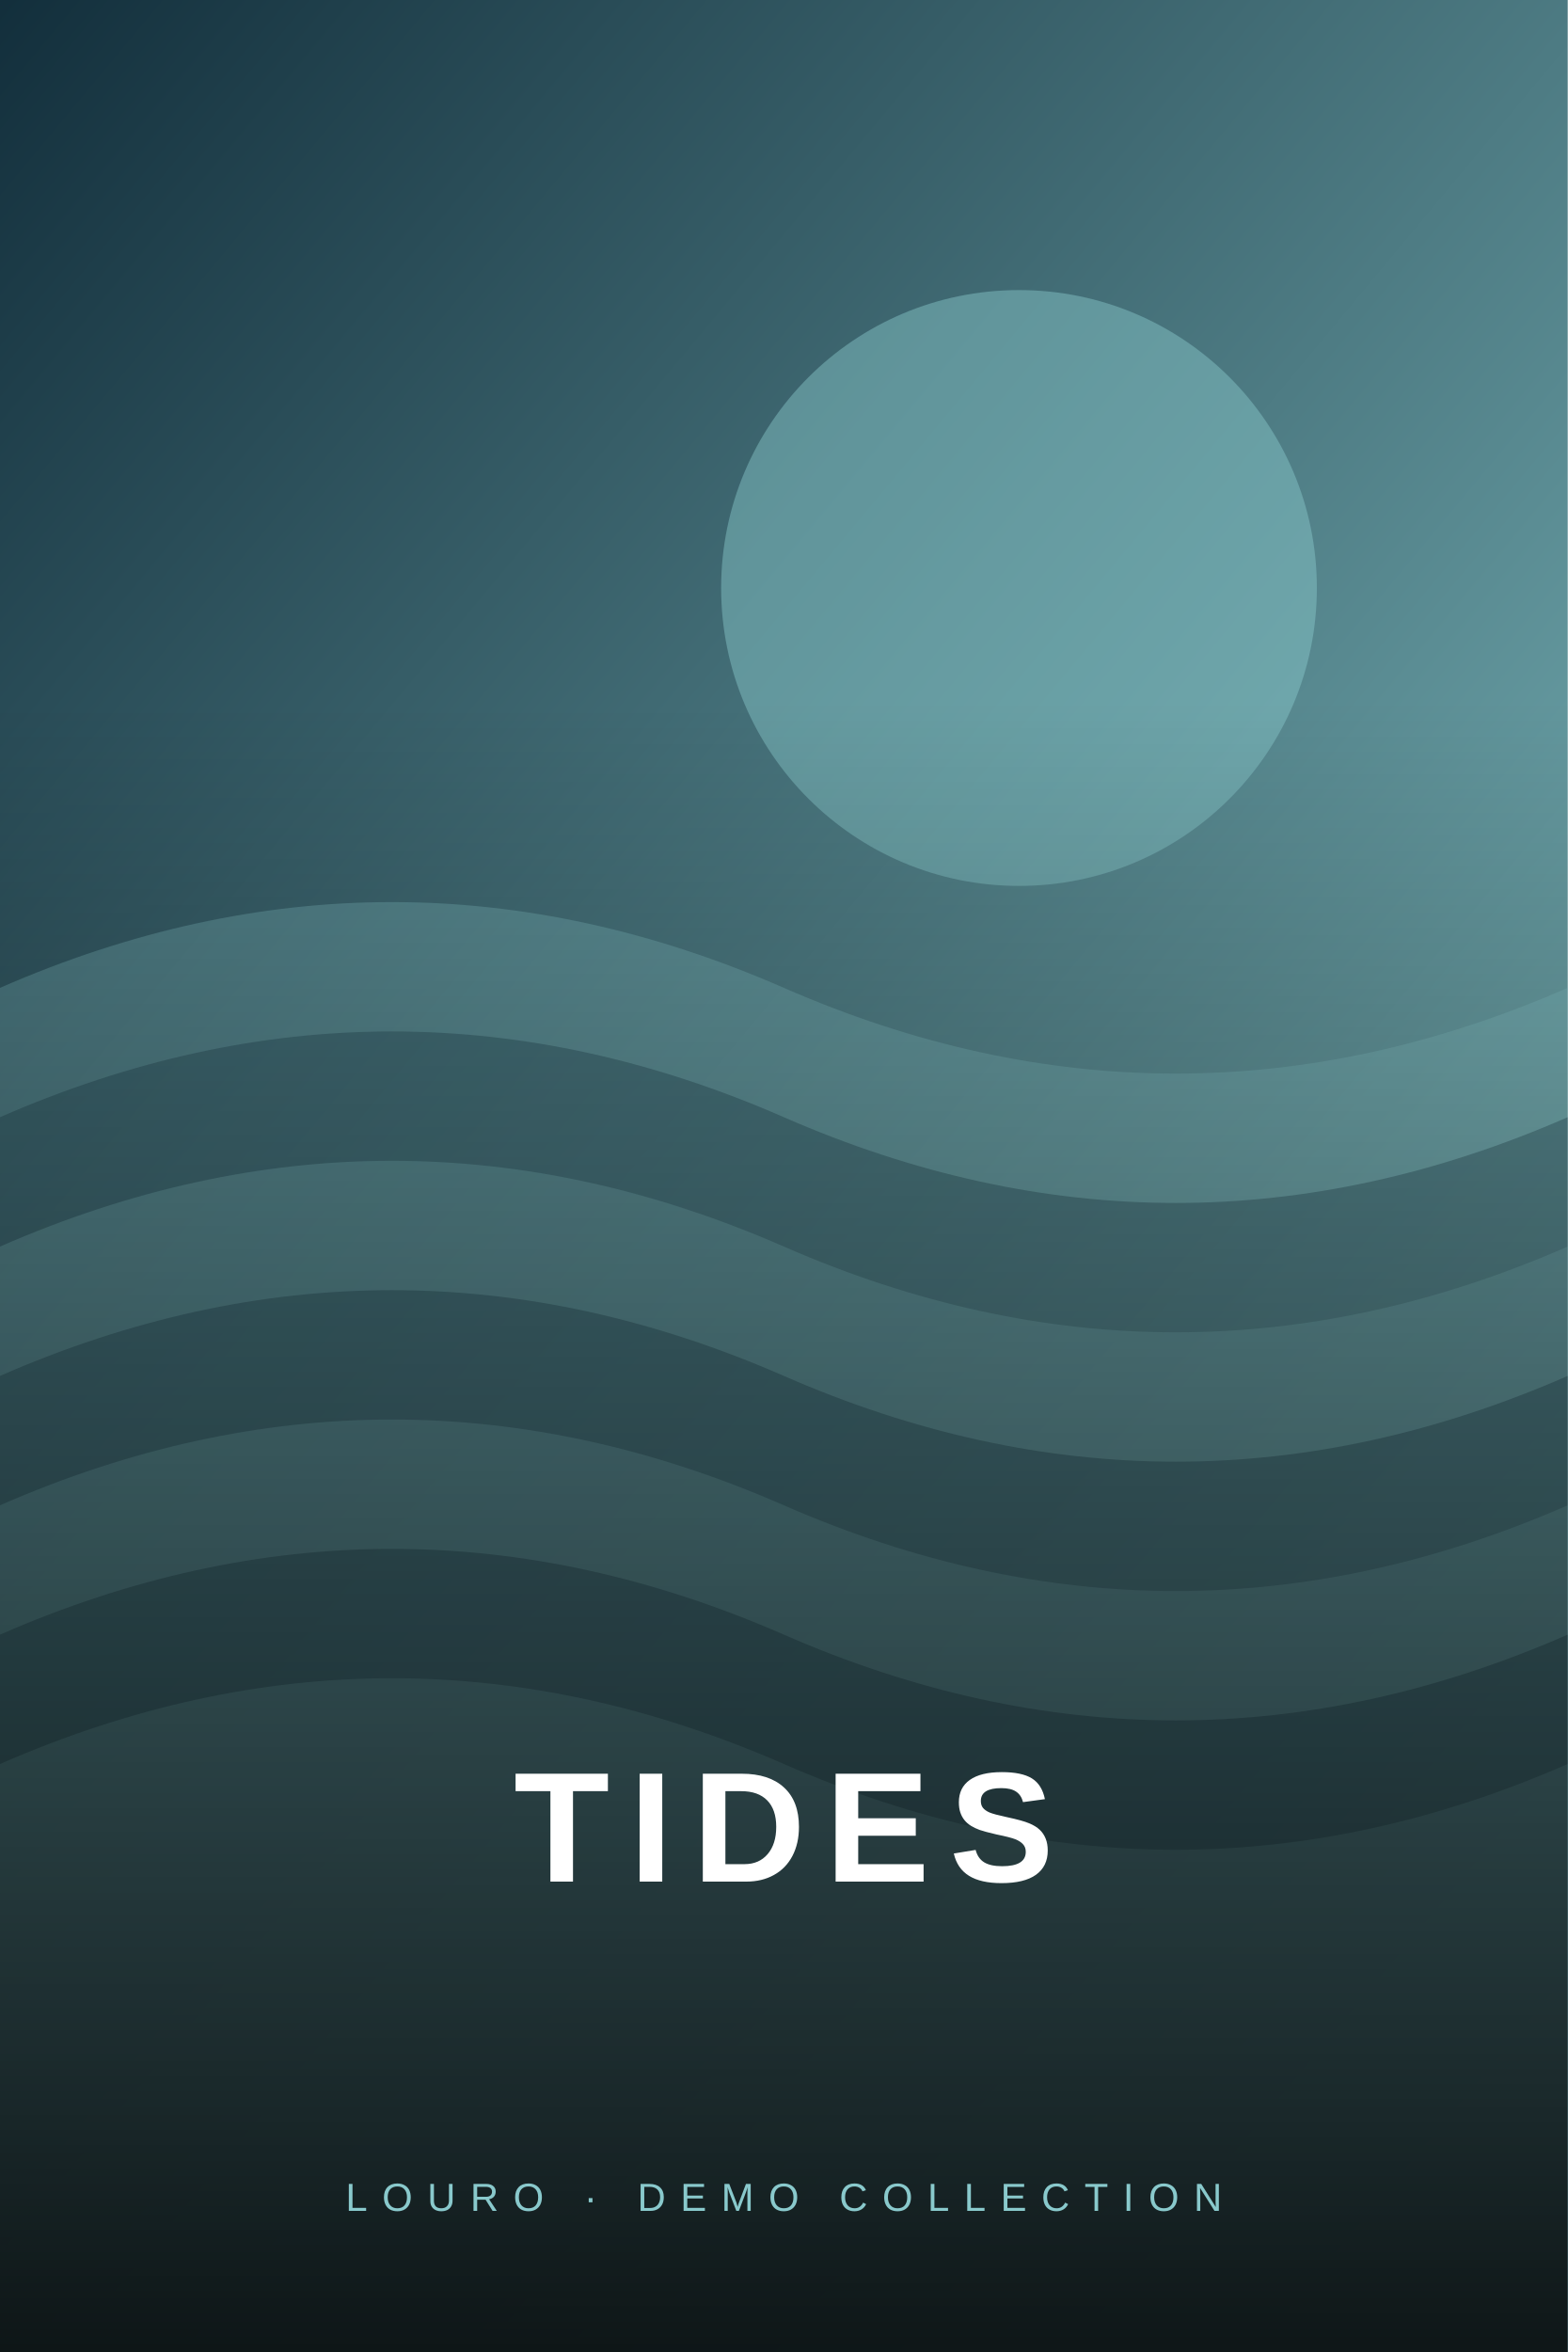
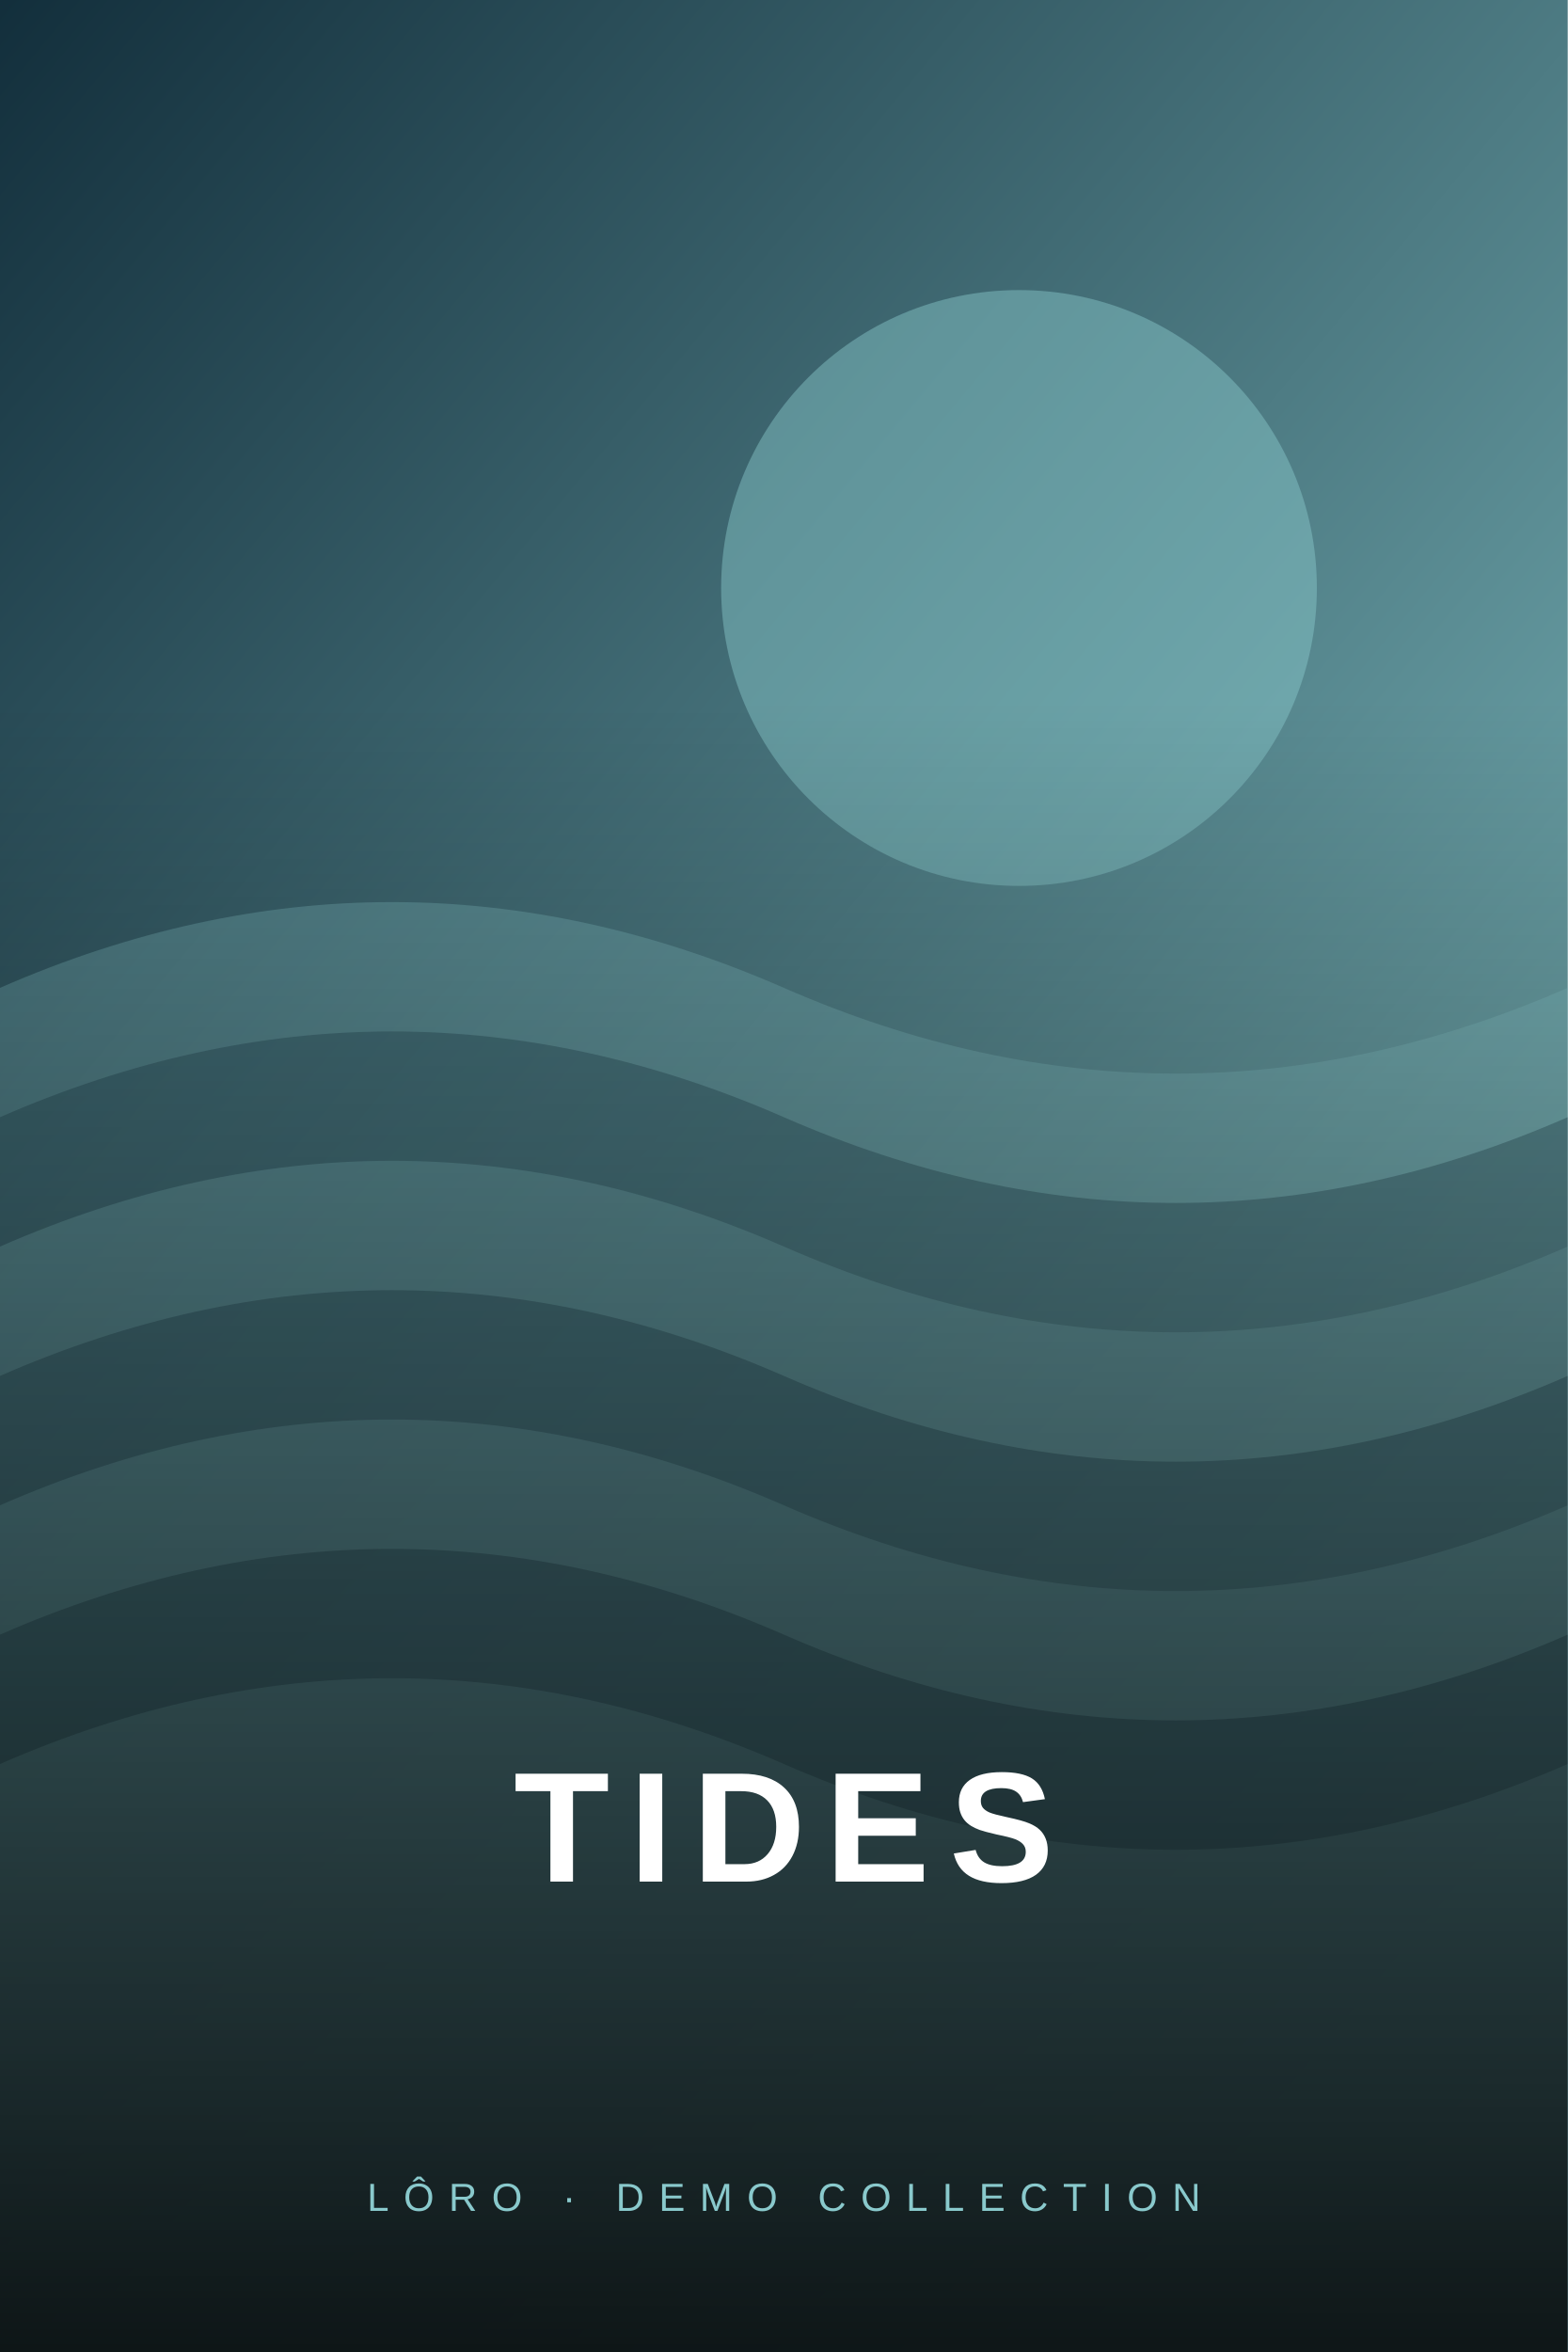
<svg xmlns="http://www.w3.org/2000/svg" viewBox="0 0 320 480" width="320" height="480">
  <defs>
    <linearGradient id="bg" x2="0.8" y2="1">
      <stop stop-color="#122e3b" />
      <stop offset="1" stop-color="#89c9cc" />
    </linearGradient>
    <radialGradient id="planet" cx=".3" cy=".25">
      <stop stop-color="#89c9cc" />
      <stop offset="1" stop-color="#122e3b" />
    </radialGradient>
    <linearGradient id="shade" x2="0" y2="1">
      <stop offset=".3" stop-color="#000" stop-opacity="0" />
      <stop offset="1" stop-color="#000" stop-opacity=".85" />
    </linearGradient>
  </defs>
  <path fill="url(#bg)" d="M0 0h320v480H0z" />
  <circle cx="208.0" cy="120.0" r="60.8" fill="#89c9cc" opacity=".45" />
  <path d="M0 201.6 Q80.0 166.6 160.0 201.6 T320 201.6 V480H0Z" fill="#89c9cc" opacity=".3" />
  <path d="M0 228.0 Q80.0 193.0 160.0 228.0 T320 228.0 V480H0Z" fill="#122e3b" opacity=".3" />
  <path d="M0 254.4 Q80.0 219.4 160.0 254.4 T320 254.4 V480H0Z" fill="#89c9cc" opacity=".3" />
  <path d="M0 280.8 Q80.0 245.8 160.0 280.8 T320 280.8 V480H0Z" fill="#122e3b" opacity=".3" />
  <path d="M0 307.2 Q80.0 272.2 160.0 307.2 T320 307.2 V480H0Z" fill="#89c9cc" opacity=".3" />
  <path d="M0 333.6 Q80.0 298.6 160.0 333.6 T320 333.6 V480H0Z" fill="#122e3b" opacity=".3" />
  <path d="M0 360.0 Q80.0 325.0 160.0 360.0 T320 360.0 V480H0Z" fill="#89c9cc" opacity=".3" />
  <path fill="url(#shade)" d="M0 0h320v480H0z" />
  <text x="160.0" y="384.0" text-anchor="middle" fill="#fff" font-family="Arial,sans-serif" font-size="32" letter-spacing="4" font-weight="700">TIDES</text>
-   <text x="160.0" y="451.2" text-anchor="middle" fill="#89c9cc" font-family="Arial,sans-serif" font-size="8" letter-spacing="3">LOURO · DEMO COLLECTION</text>
+   <text x="160.0" y="451.2" text-anchor="middle" fill="#89c9cc" font-family="Arial,sans-serif" font-size="8" letter-spacing="3">LÔRO · DEMO COLLECTION</text>
</svg>
